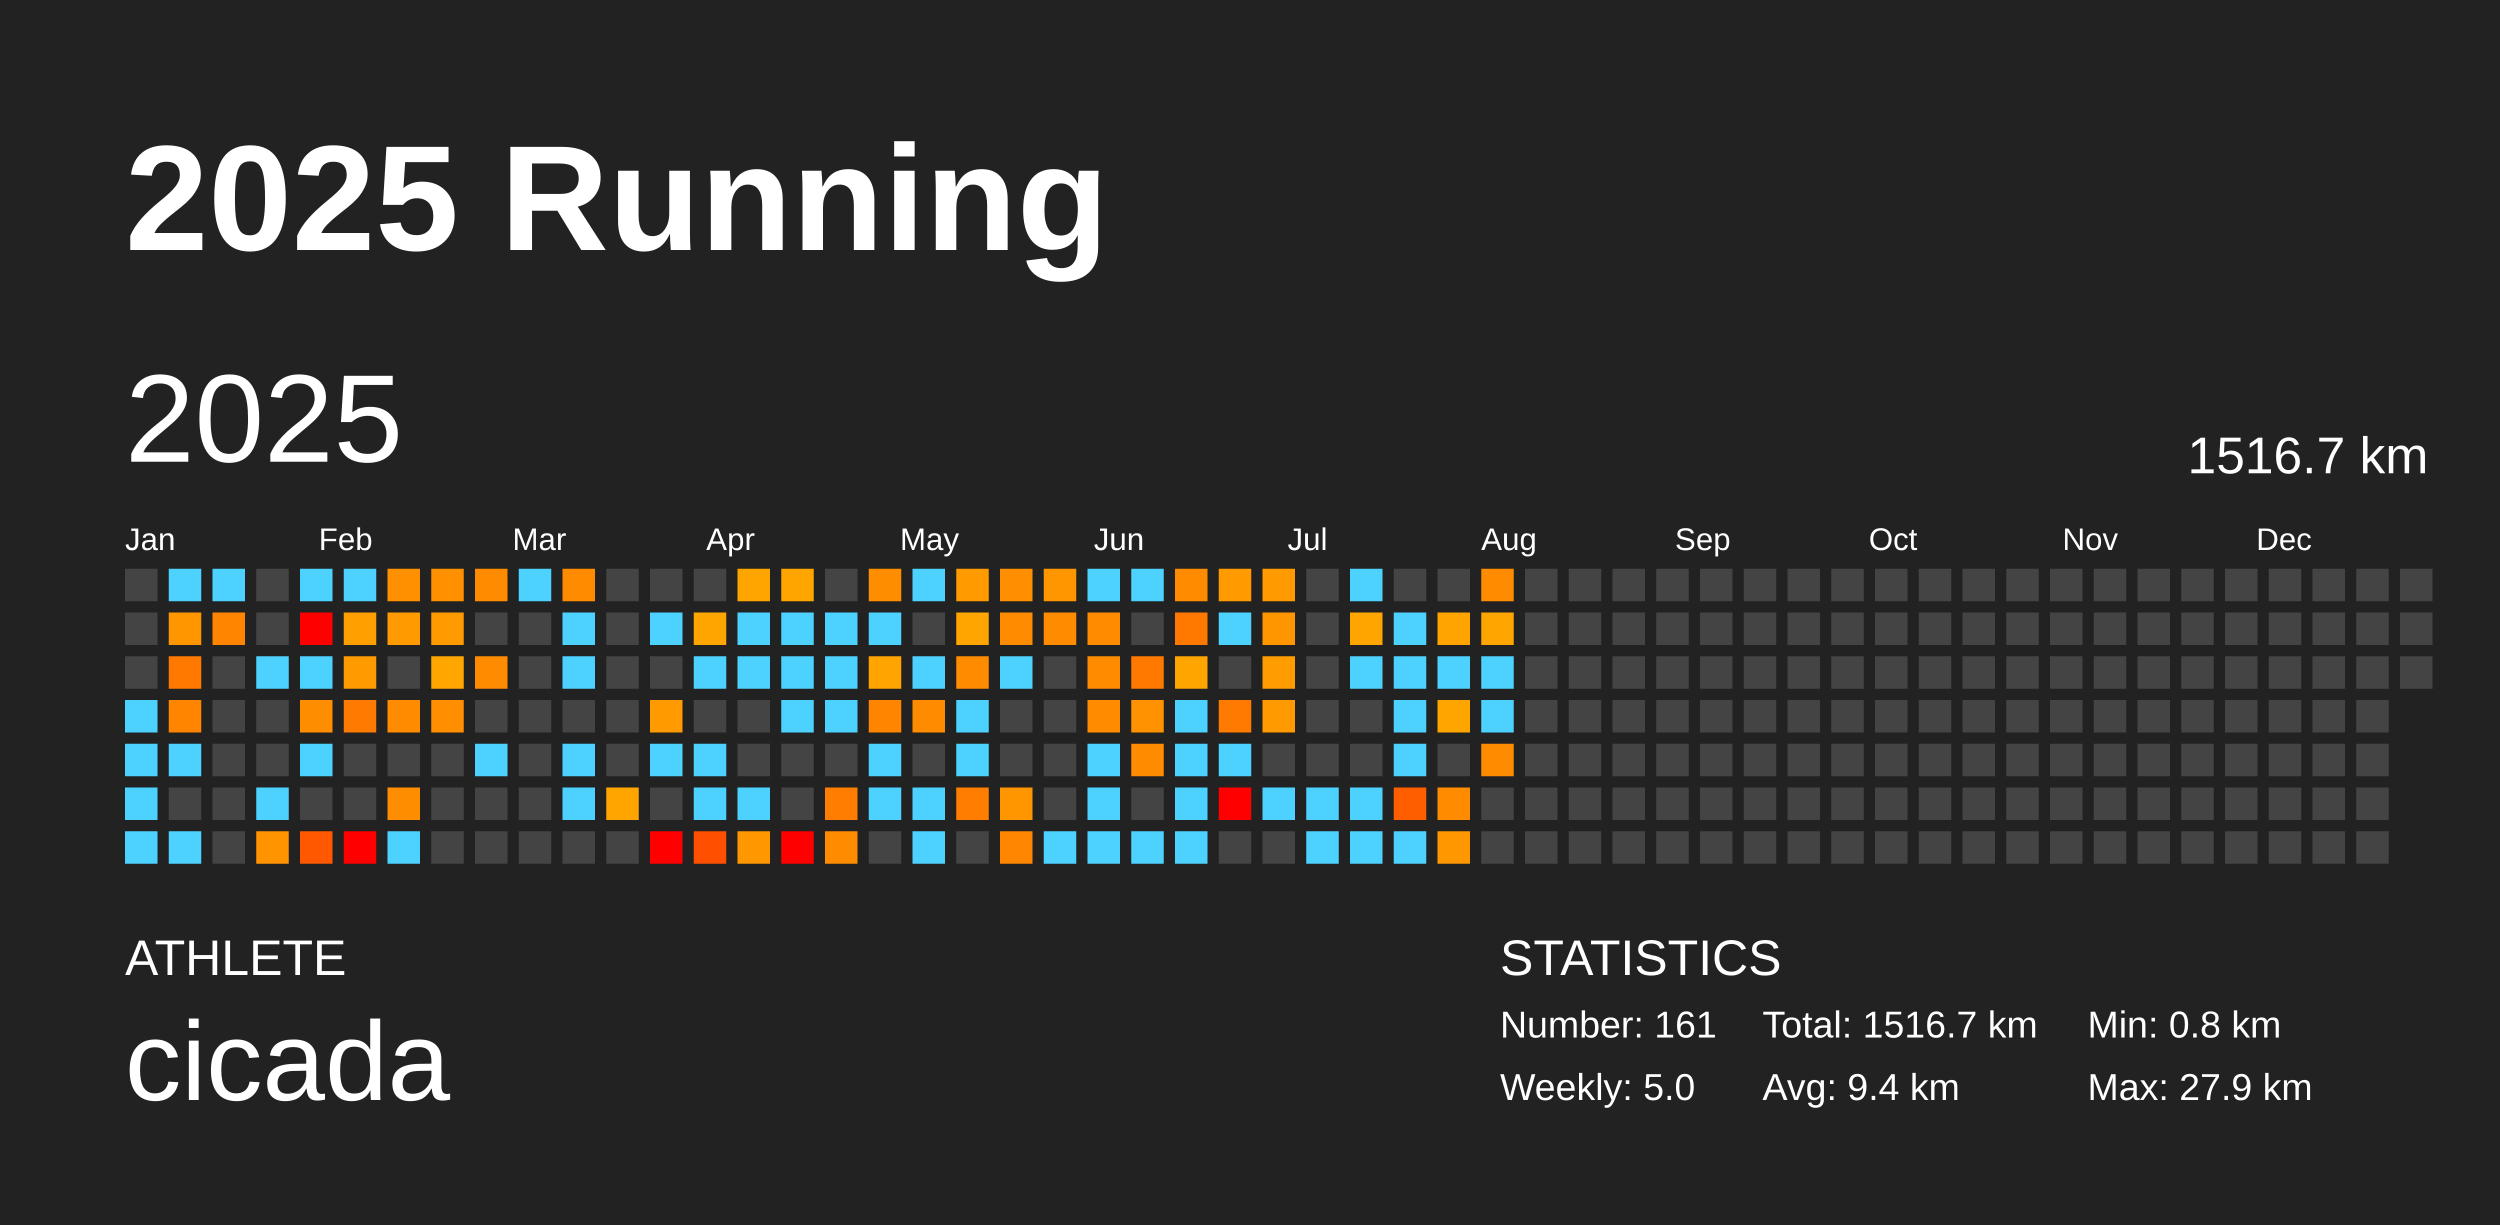
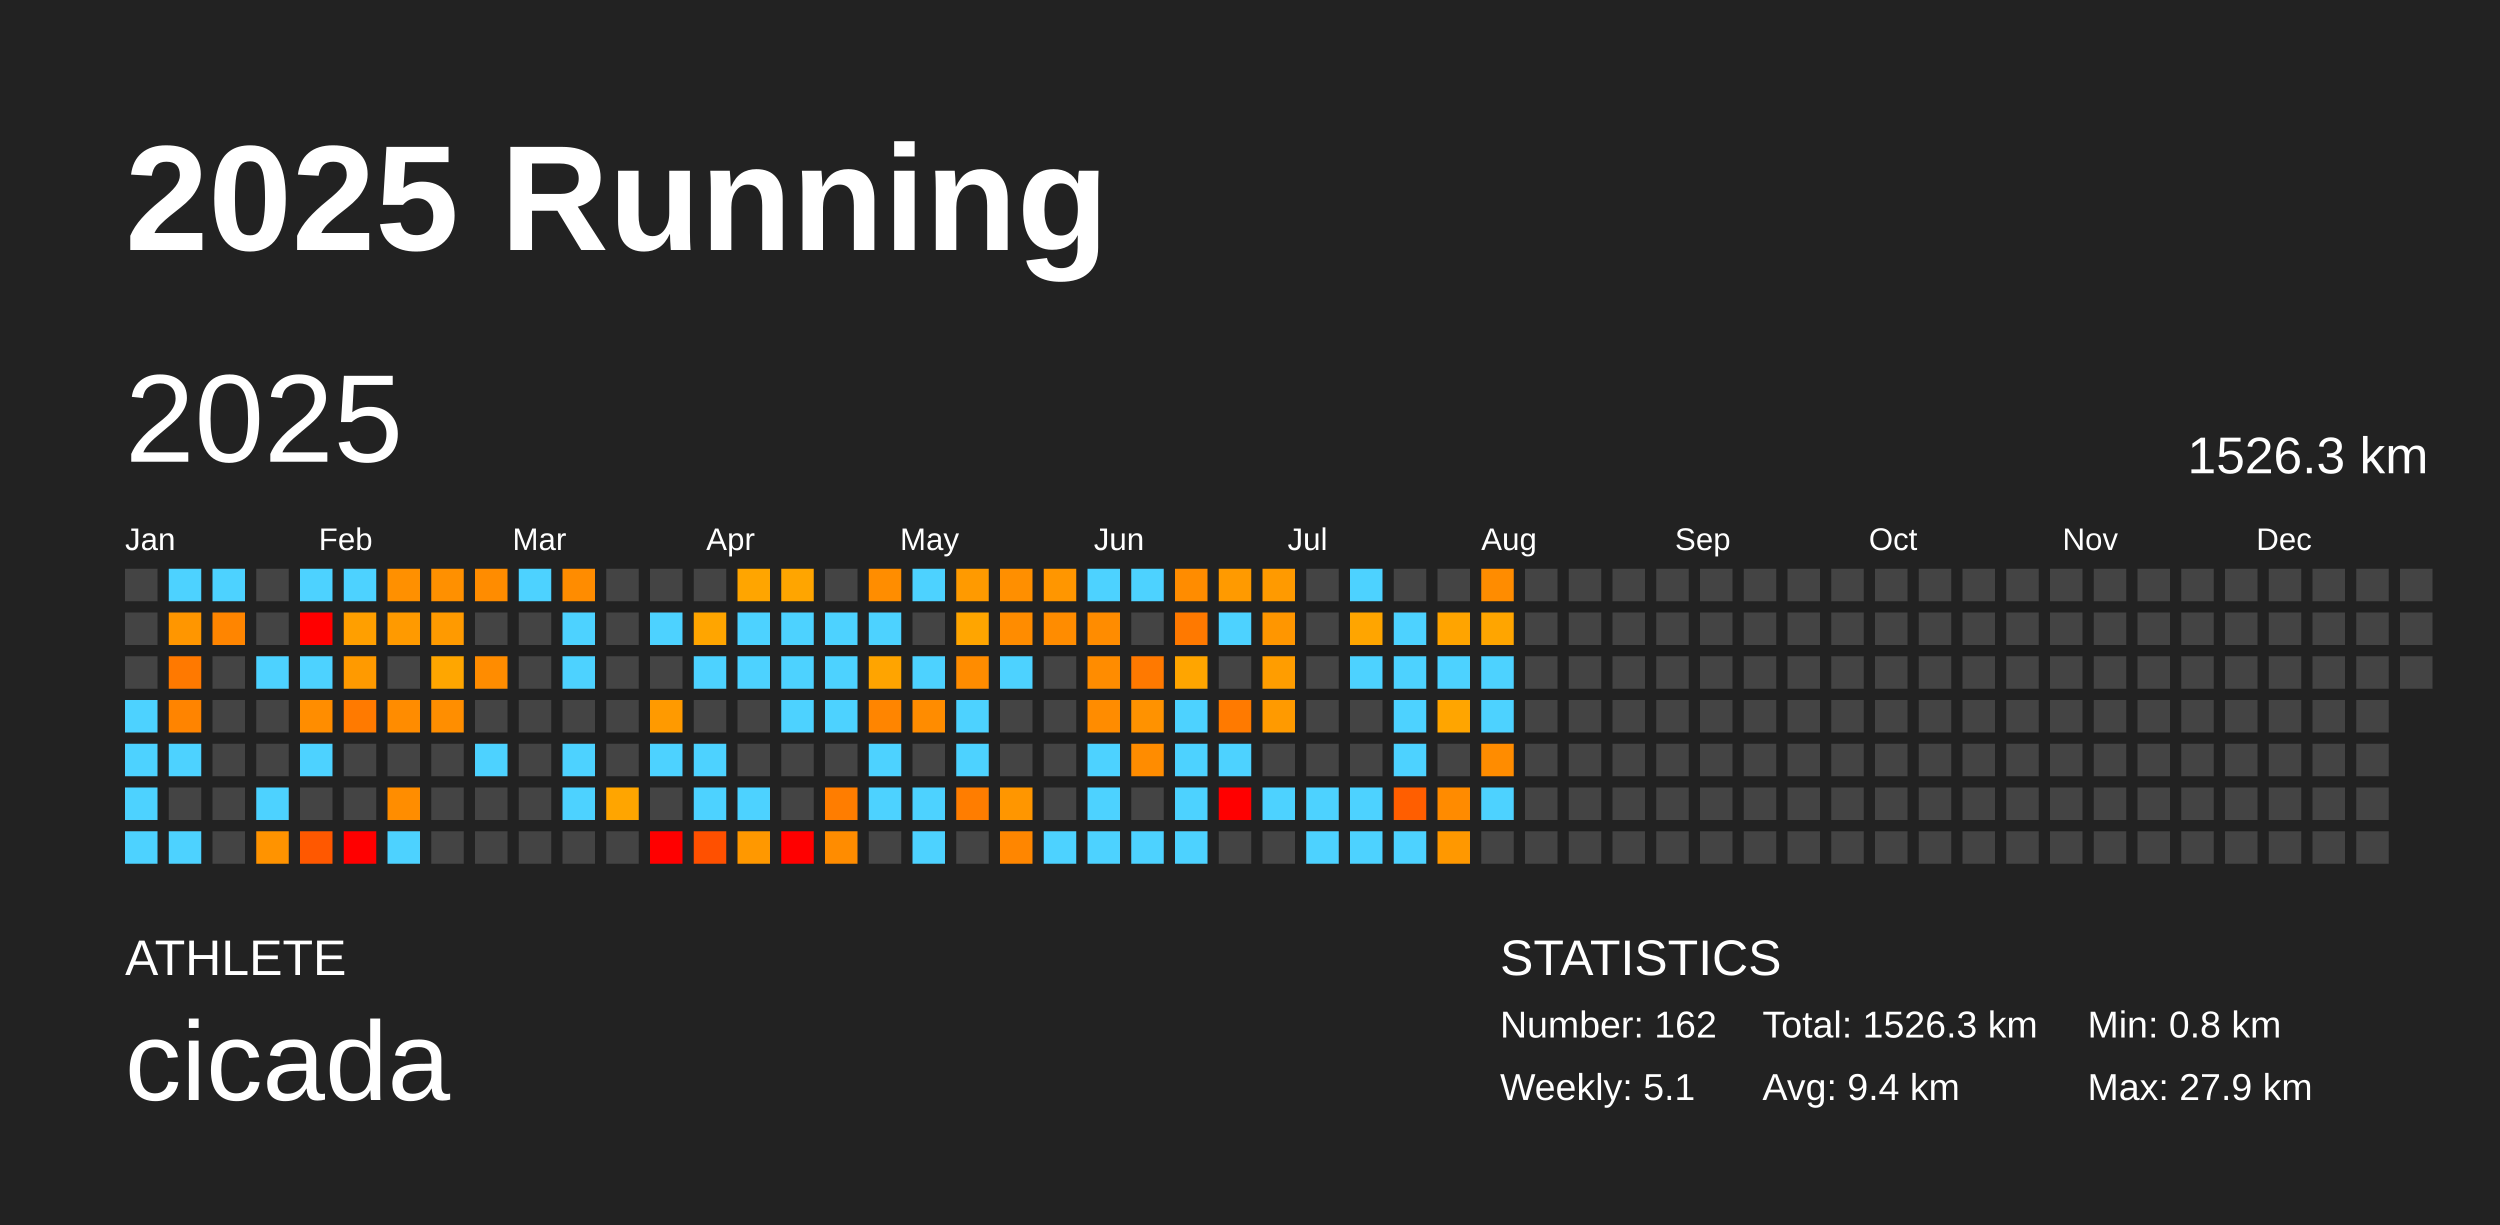
<svg xmlns="http://www.w3.org/2000/svg" baseProfile="full" height="98mm" version="1.1" viewBox="0,0,200,98" width="200mm">
  <defs />
  <rect fill="#222222" height="98" width="200" x="0" y="0" />
  <text fill="#FFFFFF" style="font-size:12px; font-family:Arial; font-weight:bold;" x="10" y="20">2025 Running</text>
  <text fill="#FFFFFF" style="font-size:4px; font-family:Arial" x="10" y="78">ATHLETE</text>
  <text fill="#FFFFFF" style="font-size:9px; font-family:Arial" x="10" y="88">cicada</text>
  <text fill="#FFFFFF" style="font-size:4px; font-family:Arial" x="120" y="78">STATISTICS</text>
-   <text fill="#FFFFFF" style="font-size:3px; font-family:Arial" x="120" y="83">Number: 161</text>
-   <text fill="#FFFFFF" style="font-size:3px; font-family:Arial" x="120" y="88">Weekly: 5.0</text>
-   <text fill="#FFFFFF" style="font-size:3px; font-family:Arial" x="141" y="83">Total: 1516.7 km</text>
+   <text fill="#FFFFFF" style="font-size:3px; font-family:Arial" x="120" y="83">Number: 162</text>
+   <text fill="#FFFFFF" style="font-size:3px; font-family:Arial" x="120" y="88">Weekly: 5.1</text>
+   <text fill="#FFFFFF" style="font-size:3px; font-family:Arial" x="141" y="83">Total: 1526.3 km</text>
  <text fill="#FFFFFF" style="font-size:3px; font-family:Arial" x="141" y="88">Avg: 9.4 km</text>
  <text fill="#FFFFFF" style="font-size:3px; font-family:Arial" x="167" y="83">Min: 0.8 km</text>
  <text fill="#FFFFFF" style="font-size:3px; font-family:Arial" x="167" y="88">Max: 27.9 km</text>
  <text dominant-baseline="hanging" fill="#FFFFFF" style="font-size:10.0px; font-family:Arial;" x="10" y="30">2025</text>
-   <text dominant-baseline="hanging" fill="#FFFFFF" style="font-size:4.125px; font-family:Arial;" x="175" y="35">1516.7 km</text>
+   <text dominant-baseline="hanging" fill="#FFFFFF" style="font-size:4.125px; font-family:Arial;" x="175" y="35">1526.3 km</text>
  <text fill="#FFFFFF" style="font-size:2.5px; font-family:Arial" x="10.0" y="44">Jan</text>
  <text fill="#FFFFFF" style="font-size:2.5px; font-family:Arial" x="25.5" y="44">Feb</text>
  <text fill="#FFFFFF" style="font-size:2.5px; font-family:Arial" x="41.0" y="44">Mar</text>
  <text fill="#FFFFFF" style="font-size:2.5px; font-family:Arial" x="56.5" y="44">Apr</text>
  <text fill="#FFFFFF" style="font-size:2.5px; font-family:Arial" x="72.0" y="44">May</text>
  <text fill="#FFFFFF" style="font-size:2.5px; font-family:Arial" x="87.5" y="44">Jun</text>
  <text fill="#FFFFFF" style="font-size:2.5px; font-family:Arial" x="103.0" y="44">Jul</text>
  <text fill="#FFFFFF" style="font-size:2.5px; font-family:Arial" x="118.5" y="44">Aug</text>
  <text fill="#FFFFFF" style="font-size:2.5px; font-family:Arial" x="134.0" y="44">Sep</text>
  <text fill="#FFFFFF" style="font-size:2.5px; font-family:Arial" x="149.5" y="44">Oct</text>
  <text fill="#FFFFFF" style="font-size:2.5px; font-family:Arial" x="165.0" y="44">Nov</text>
  <text fill="#FFFFFF" style="font-size:2.5px; font-family:Arial" x="180.5" y="44">Dec</text>
  <rect fill="#444444" height="2.6" width="2.6" x="10.0" y="45.5" />
  <rect fill="#444444" height="2.6" width="2.6" x="10.0" y="49.0" />
  <rect fill="#444444" height="2.6" width="2.6" x="10.0" y="52.5" />
  <rect fill="#4dd2ff" height="2.6" width="2.6" x="10.0" y="56.0" />
  <rect fill="#4dd2ff" height="2.6" width="2.6" x="10.0" y="59.5" />
  <rect fill="#4dd2ff" height="2.6" width="2.6" x="10.0" y="63.0" />
  <rect fill="#4dd2ff" height="2.6" width="2.6" x="10.0" y="66.5" />
  <rect fill="#4dd2ff" height="2.6" width="2.6" x="13.5" y="45.5" />
  <rect fill="#ff9600" height="2.6" width="2.6" x="13.5" y="49.0" />
  <rect fill="#ff7900" height="2.6" width="2.6" x="13.5" y="52.5" />
  <rect fill="#ff8400" height="2.6" width="2.6" x="13.5" y="56.0" />
  <rect fill="#4dd2ff" height="2.6" width="2.6" x="13.5" y="59.5" />
  <rect fill="#444444" height="2.6" width="2.6" x="13.5" y="63.0" />
  <rect fill="#4dd2ff" height="2.6" width="2.6" x="13.5" y="66.5" />
  <rect fill="#4dd2ff" height="2.6" width="2.6" x="17.0" y="45.5" />
  <rect fill="#ff8500" height="2.6" width="2.6" x="17.0" y="49.0" />
  <rect fill="#444444" height="2.6" width="2.6" x="17.0" y="52.5" />
  <rect fill="#444444" height="2.6" width="2.6" x="17.0" y="56.0" />
  <rect fill="#444444" height="2.6" width="2.6" x="17.0" y="59.5" />
  <rect fill="#444444" height="2.6" width="2.6" x="17.0" y="63.0" />
  <rect fill="#444444" height="2.6" width="2.6" x="17.0" y="66.5" />
  <rect fill="#444444" height="2.6" width="2.6" x="20.5" y="45.5" />
  <rect fill="#444444" height="2.6" width="2.6" x="20.5" y="49.0" />
  <rect fill="#4dd2ff" height="2.6" width="2.6" x="20.5" y="52.5" />
  <rect fill="#444444" height="2.6" width="2.6" x="20.5" y="56.0" />
  <rect fill="#444444" height="2.6" width="2.6" x="20.5" y="59.5" />
  <rect fill="#4dd2ff" height="2.6" width="2.6" x="20.5" y="63.0" />
  <rect fill="#ff9300" height="2.6" width="2.6" x="20.5" y="66.5" />
  <rect fill="#4dd2ff" height="2.6" width="2.6" x="24.0" y="45.5" />
  <rect fill="red" height="2.6" width="2.6" x="24.0" y="49.0" />
  <rect fill="#4dd2ff" height="2.6" width="2.6" x="24.0" y="52.5" />
  <rect fill="#ff8d00" height="2.6" width="2.6" x="24.0" y="56.0" />
  <rect fill="#4dd2ff" height="2.6" width="2.6" x="24.0" y="59.5" />
  <rect fill="#444444" height="2.6" width="2.6" x="24.0" y="63.0" />
  <rect fill="#ff5800" height="2.6" width="2.6" x="24.0" y="66.5" />
  <rect fill="#4dd2ff" height="2.6" width="2.6" x="27.5" y="45.5" />
  <rect fill="#ff9f00" height="2.6" width="2.6" x="27.5" y="49.0" />
  <rect fill="#ff9a00" height="2.6" width="2.6" x="27.5" y="52.5" />
  <rect fill="#ff7a00" height="2.6" width="2.6" x="27.5" y="56.0" />
  <rect fill="#444444" height="2.6" width="2.6" x="27.5" y="59.5" />
  <rect fill="#444444" height="2.6" width="2.6" x="27.5" y="63.0" />
  <rect fill="red" height="2.6" width="2.6" x="27.5" y="66.5" />
  <rect fill="#ff9000" height="2.6" width="2.6" x="31.0" y="45.5" />
  <rect fill="#ff9a00" height="2.6" width="2.6" x="31.0" y="49.0" />
  <rect fill="#444444" height="2.6" width="2.6" x="31.0" y="52.5" />
  <rect fill="#ff8c00" height="2.6" width="2.6" x="31.0" y="56.0" />
  <rect fill="#444444" height="2.6" width="2.6" x="31.0" y="59.5" />
  <rect fill="#ff8d00" height="2.6" width="2.6" x="31.0" y="63.0" />
  <rect fill="#4dd2ff" height="2.6" width="2.6" x="31.0" y="66.5" />
  <rect fill="#ff9000" height="2.6" width="2.6" x="34.5" y="45.5" />
  <rect fill="#ff9a00" height="2.6" width="2.6" x="34.5" y="49.0" />
  <rect fill="#ffa600" height="2.6" width="2.6" x="34.5" y="52.5" />
  <rect fill="#ff8e00" height="2.6" width="2.6" x="34.5" y="56.0" />
  <rect fill="#444444" height="2.6" width="2.6" x="34.5" y="59.5" />
  <rect fill="#444444" height="2.6" width="2.6" x="34.5" y="63.0" />
  <rect fill="#444444" height="2.6" width="2.6" x="34.5" y="66.5" />
  <rect fill="#ff8c00" height="2.6" width="2.6" x="38.0" y="45.5" />
  <rect fill="#444444" height="2.6" width="2.6" x="38.0" y="49.0" />
  <rect fill="#ff8c00" height="2.6" width="2.6" x="38.0" y="52.5" />
  <rect fill="#444444" height="2.6" width="2.6" x="38.0" y="56.0" />
  <rect fill="#4dd2ff" height="2.6" width="2.6" x="38.0" y="59.5" />
  <rect fill="#444444" height="2.6" width="2.6" x="38.0" y="63.0" />
  <rect fill="#444444" height="2.6" width="2.6" x="38.0" y="66.5" />
  <rect fill="#4dd2ff" height="2.6" width="2.6" x="41.5" y="45.5" />
  <rect fill="#444444" height="2.6" width="2.6" x="41.5" y="49.0" />
  <rect fill="#444444" height="2.6" width="2.6" x="41.5" y="52.5" />
  <rect fill="#444444" height="2.6" width="2.6" x="41.5" y="56.0" />
  <rect fill="#444444" height="2.6" width="2.6" x="41.5" y="59.5" />
  <rect fill="#444444" height="2.6" width="2.6" x="41.5" y="63.0" />
  <rect fill="#444444" height="2.6" width="2.6" x="41.5" y="66.5" />
  <rect fill="#ff8c00" height="2.6" width="2.6" x="45.0" y="45.5" />
  <rect fill="#4dd2ff" height="2.6" width="2.6" x="45.0" y="49.0" />
  <rect fill="#4dd2ff" height="2.6" width="2.6" x="45.0" y="52.5" />
  <rect fill="#444444" height="2.6" width="2.6" x="45.0" y="56.0" />
  <rect fill="#4dd2ff" height="2.6" width="2.6" x="45.0" y="59.5" />
  <rect fill="#4dd2ff" height="2.6" width="2.6" x="45.0" y="63.0" />
  <rect fill="#444444" height="2.6" width="2.6" x="45.0" y="66.5" />
  <rect fill="#444444" height="2.6" width="2.6" x="48.5" y="45.5" />
  <rect fill="#444444" height="2.6" width="2.6" x="48.5" y="49.0" />
  <rect fill="#444444" height="2.6" width="2.6" x="48.5" y="52.5" />
  <rect fill="#444444" height="2.6" width="2.6" x="48.5" y="56.0" />
  <rect fill="#444444" height="2.6" width="2.6" x="48.5" y="59.5" />
  <rect fill="#ffa500" height="2.6" width="2.6" x="48.5" y="63.0" />
  <rect fill="#444444" height="2.6" width="2.6" x="48.5" y="66.5" />
  <rect fill="#444444" height="2.6" width="2.6" x="52.0" y="45.5" />
  <rect fill="#4dd2ff" height="2.6" width="2.6" x="52.0" y="49.0" />
  <rect fill="#444444" height="2.6" width="2.6" x="52.0" y="52.5" />
  <rect fill="#ff9a00" height="2.6" width="2.6" x="52.0" y="56.0" />
  <rect fill="#4dd2ff" height="2.6" width="2.6" x="52.0" y="59.5" />
  <rect fill="#444444" height="2.6" width="2.6" x="52.0" y="63.0" />
  <rect fill="red" height="2.6" width="2.6" x="52.0" y="66.5" />
  <rect fill="#444444" height="2.6" width="2.6" x="55.5" y="45.5" />
  <rect fill="#ffa500" height="2.6" width="2.6" x="55.5" y="49.0" />
  <rect fill="#4dd2ff" height="2.6" width="2.6" x="55.5" y="52.5" />
  <rect fill="#444444" height="2.6" width="2.6" x="55.5" y="56.0" />
  <rect fill="#4dd2ff" height="2.6" width="2.6" x="55.5" y="59.5" />
  <rect fill="#4dd2ff" height="2.6" width="2.6" x="55.5" y="63.0" />
  <rect fill="#ff5000" height="2.6" width="2.6" x="55.5" y="66.5" />
  <rect fill="#ffa500" height="2.6" width="2.6" x="59.0" y="45.5" />
  <rect fill="#4dd2ff" height="2.6" width="2.6" x="59.0" y="49.0" />
  <rect fill="#4dd2ff" height="2.6" width="2.6" x="59.0" y="52.5" />
  <rect fill="#444444" height="2.6" width="2.6" x="59.0" y="56.0" />
  <rect fill="#444444" height="2.6" width="2.6" x="59.0" y="59.5" />
  <rect fill="#4dd2ff" height="2.6" width="2.6" x="59.0" y="63.0" />
  <rect fill="#ff9800" height="2.6" width="2.6" x="59.0" y="66.5" />
  <rect fill="#ffa500" height="2.6" width="2.6" x="62.5" y="45.5" />
  <rect fill="#4dd2ff" height="2.6" width="2.6" x="62.5" y="49.0" />
  <rect fill="#4dd2ff" height="2.6" width="2.6" x="62.5" y="52.5" />
  <rect fill="#4dd2ff" height="2.6" width="2.6" x="62.5" y="56.0" />
  <rect fill="#444444" height="2.6" width="2.6" x="62.5" y="59.5" />
  <rect fill="#444444" height="2.6" width="2.6" x="62.5" y="63.0" />
  <rect fill="red" height="2.6" width="2.6" x="62.5" y="66.5" />
  <rect fill="#444444" height="2.6" width="2.6" x="66.0" y="45.5" />
  <rect fill="#4dd2ff" height="2.6" width="2.6" x="66.0" y="49.0" />
  <rect fill="#4dd2ff" height="2.6" width="2.6" x="66.0" y="52.5" />
  <rect fill="#4dd2ff" height="2.6" width="2.6" x="66.0" y="56.0" />
  <rect fill="#444444" height="2.6" width="2.6" x="66.0" y="59.5" />
  <rect fill="#ff7d00" height="2.6" width="2.6" x="66.0" y="63.0" />
  <rect fill="#ff8c00" height="2.6" width="2.6" x="66.0" y="66.5" />
  <rect fill="#ff8d00" height="2.6" width="2.6" x="69.5" y="45.5" />
  <rect fill="#4dd2ff" height="2.6" width="2.6" x="69.5" y="49.0" />
  <rect fill="#ffa400" height="2.6" width="2.6" x="69.5" y="52.5" />
  <rect fill="#ff8500" height="2.6" width="2.6" x="69.5" y="56.0" />
  <rect fill="#4dd2ff" height="2.6" width="2.6" x="69.5" y="59.5" />
  <rect fill="#4dd2ff" height="2.6" width="2.6" x="69.5" y="63.0" />
  <rect fill="#444444" height="2.6" width="2.6" x="69.5" y="66.5" />
  <rect fill="#4dd2ff" height="2.6" width="2.6" x="73.0" y="45.5" />
  <rect fill="#444444" height="2.6" width="2.6" x="73.0" y="49.0" />
  <rect fill="#4dd2ff" height="2.6" width="2.6" x="73.0" y="52.5" />
  <rect fill="#ff8c00" height="2.6" width="2.6" x="73.0" y="56.0" />
  <rect fill="#444444" height="2.6" width="2.6" x="73.0" y="59.5" />
  <rect fill="#4dd2ff" height="2.6" width="2.6" x="73.0" y="63.0" />
  <rect fill="#4dd2ff" height="2.6" width="2.6" x="73.0" y="66.5" />
  <rect fill="#ff9a00" height="2.6" width="2.6" x="76.5" y="45.5" />
  <rect fill="#ffa500" height="2.6" width="2.6" x="76.5" y="49.0" />
  <rect fill="#ff8c00" height="2.6" width="2.6" x="76.5" y="52.5" />
  <rect fill="#4dd2ff" height="2.6" width="2.6" x="76.5" y="56.0" />
  <rect fill="#4dd2ff" height="2.6" width="2.6" x="76.5" y="59.5" />
  <rect fill="#ff7d00" height="2.6" width="2.6" x="76.5" y="63.0" />
  <rect fill="#444444" height="2.6" width="2.6" x="76.5" y="66.5" />
  <rect fill="#ff8f00" height="2.6" width="2.6" x="80.0" y="45.5" />
  <rect fill="#ff8c00" height="2.6" width="2.6" x="80.0" y="49.0" />
  <rect fill="#4dd2ff" height="2.6" width="2.6" x="80.0" y="52.5" />
  <rect fill="#444444" height="2.6" width="2.6" x="80.0" y="56.0" />
  <rect fill="#444444" height="2.6" width="2.6" x="80.0" y="59.5" />
  <rect fill="#ff9600" height="2.6" width="2.6" x="80.0" y="63.0" />
  <rect fill="#ff8600" height="2.6" width="2.6" x="80.0" y="66.5" />
  <rect fill="#ff9600" height="2.6" width="2.6" x="83.5" y="45.5" />
  <rect fill="#ff8c00" height="2.6" width="2.6" x="83.5" y="49.0" />
  <rect fill="#444444" height="2.6" width="2.6" x="83.5" y="52.5" />
  <rect fill="#444444" height="2.6" width="2.6" x="83.5" y="56.0" />
  <rect fill="#444444" height="2.6" width="2.6" x="83.5" y="59.5" />
  <rect fill="#444444" height="2.6" width="2.6" x="83.5" y="63.0" />
  <rect fill="#4dd2ff" height="2.6" width="2.6" x="83.5" y="66.5" />
  <rect fill="#4dd2ff" height="2.6" width="2.6" x="87.0" y="45.5" />
  <rect fill="#ff8c00" height="2.6" width="2.6" x="87.0" y="49.0" />
  <rect fill="#ff8c00" height="2.6" width="2.6" x="87.0" y="52.5" />
  <rect fill="#ff8c00" height="2.6" width="2.6" x="87.0" y="56.0" />
  <rect fill="#4dd2ff" height="2.6" width="2.6" x="87.0" y="59.5" />
  <rect fill="#4dd2ff" height="2.6" width="2.6" x="87.0" y="63.0" />
  <rect fill="#4dd2ff" height="2.6" width="2.6" x="87.0" y="66.5" />
  <rect fill="#4dd2ff" height="2.6" width="2.6" x="90.5" y="45.5" />
  <rect fill="#444444" height="2.6" width="2.6" x="90.5" y="49.0" />
  <rect fill="#ff7900" height="2.6" width="2.6" x="90.5" y="52.5" />
  <rect fill="#ff9200" height="2.6" width="2.6" x="90.5" y="56.0" />
  <rect fill="#ff8c00" height="2.6" width="2.6" x="90.5" y="59.5" />
  <rect fill="#444444" height="2.6" width="2.6" x="90.5" y="63.0" />
  <rect fill="#4dd2ff" height="2.6" width="2.6" x="90.5" y="66.5" />
  <rect fill="#ff8c00" height="2.6" width="2.6" x="94.0" y="45.5" />
  <rect fill="#ff7900" height="2.6" width="2.6" x="94.0" y="49.0" />
  <rect fill="#ffa500" height="2.6" width="2.6" x="94.0" y="52.5" />
  <rect fill="#4dd2ff" height="2.6" width="2.6" x="94.0" y="56.0" />
  <rect fill="#4dd2ff" height="2.6" width="2.6" x="94.0" y="59.5" />
  <rect fill="#4dd2ff" height="2.6" width="2.6" x="94.0" y="63.0" />
  <rect fill="#4dd2ff" height="2.6" width="2.6" x="94.0" y="66.5" />
  <rect fill="#ff9a00" height="2.6" width="2.6" x="97.5" y="45.5" />
  <rect fill="#4dd2ff" height="2.6" width="2.6" x="97.5" y="49.0" />
  <rect fill="#444444" height="2.6" width="2.6" x="97.5" y="52.5" />
  <rect fill="#ff7a00" height="2.6" width="2.6" x="97.5" y="56.0" />
  <rect fill="#4dd2ff" height="2.6" width="2.6" x="97.5" y="59.5" />
  <rect fill="red" height="2.6" width="2.6" x="97.5" y="63.0" />
  <rect fill="#444444" height="2.6" width="2.6" x="97.5" y="66.5" />
  <rect fill="#ff9a00" height="2.6" width="2.6" x="101.0" y="45.5" />
  <rect fill="#ff9600" height="2.6" width="2.6" x="101.0" y="49.0" />
  <rect fill="#ff9d00" height="2.6" width="2.6" x="101.0" y="52.5" />
  <rect fill="#ff9a00" height="2.6" width="2.6" x="101.0" y="56.0" />
  <rect fill="#444444" height="2.6" width="2.6" x="101.0" y="59.5" />
  <rect fill="#4dd2ff" height="2.6" width="2.6" x="101.0" y="63.0" />
  <rect fill="#444444" height="2.6" width="2.6" x="101.0" y="66.5" />
  <rect fill="#444444" height="2.6" width="2.6" x="104.5" y="45.5" />
  <rect fill="#444444" height="2.6" width="2.6" x="104.5" y="49.0" />
  <rect fill="#444444" height="2.6" width="2.6" x="104.5" y="52.5" />
  <rect fill="#444444" height="2.6" width="2.6" x="104.5" y="56.0" />
  <rect fill="#444444" height="2.6" width="2.6" x="104.5" y="59.5" />
  <rect fill="#4dd2ff" height="2.6" width="2.6" x="104.5" y="63.0" />
  <rect fill="#4dd2ff" height="2.6" width="2.6" x="104.5" y="66.5" />
  <rect fill="#4dd2ff" height="2.6" width="2.6" x="108.0" y="45.5" />
  <rect fill="#ffa500" height="2.6" width="2.6" x="108.0" y="49.0" />
  <rect fill="#4dd2ff" height="2.6" width="2.6" x="108.0" y="52.5" />
  <rect fill="#444444" height="2.6" width="2.6" x="108.0" y="56.0" />
  <rect fill="#444444" height="2.6" width="2.6" x="108.0" y="59.5" />
  <rect fill="#4dd2ff" height="2.6" width="2.6" x="108.0" y="63.0" />
  <rect fill="#4dd2ff" height="2.6" width="2.6" x="108.0" y="66.5" />
  <rect fill="#444444" height="2.6" width="2.6" x="111.5" y="45.5" />
  <rect fill="#4dd2ff" height="2.6" width="2.6" x="111.5" y="49.0" />
  <rect fill="#4dd2ff" height="2.6" width="2.6" x="111.5" y="52.5" />
  <rect fill="#4dd2ff" height="2.6" width="2.6" x="111.5" y="56.0" />
  <rect fill="#4dd2ff" height="2.6" width="2.6" x="111.5" y="59.5" />
  <rect fill="#ff5e00" height="2.6" width="2.6" x="111.5" y="63.0" />
  <rect fill="#4dd2ff" height="2.6" width="2.6" x="111.5" y="66.5" />
  <rect fill="#444444" height="2.6" width="2.6" x="115.0" y="45.5" />
  <rect fill="#ffa400" height="2.6" width="2.6" x="115.0" y="49.0" />
  <rect fill="#4dd2ff" height="2.6" width="2.6" x="115.0" y="52.5" />
  <rect fill="#ffa500" height="2.6" width="2.6" x="115.0" y="56.0" />
  <rect fill="#444444" height="2.6" width="2.6" x="115.0" y="59.5" />
  <rect fill="#ff8b00" height="2.6" width="2.6" x="115.0" y="63.0" />
  <rect fill="#ff9800" height="2.6" width="2.6" x="115.0" y="66.5" />
  <rect fill="#ff8c00" height="2.6" width="2.6" x="118.5" y="45.5" />
  <rect fill="#ffa500" height="2.6" width="2.6" x="118.5" y="49.0" />
  <rect fill="#4dd2ff" height="2.6" width="2.6" x="118.5" y="52.5" />
  <rect fill="#4dd2ff" height="2.6" width="2.6" x="118.5" y="56.0" />
  <rect fill="#ff8c00" height="2.6" width="2.6" x="118.5" y="59.5" />
-   <rect fill="#444444" height="2.6" width="2.6" x="118.5" y="63.0" />
+   <rect fill="#4dd2ff" height="2.6" width="2.6" x="118.5" y="63.0" />
  <rect fill="#444444" height="2.6" width="2.6" x="118.5" y="66.5" />
  <rect fill="#444444" height="2.6" width="2.6" x="122.0" y="45.5" />
  <rect fill="#444444" height="2.6" width="2.6" x="122.0" y="49.0" />
  <rect fill="#444444" height="2.6" width="2.6" x="122.0" y="52.5" />
  <rect fill="#444444" height="2.6" width="2.6" x="122.0" y="56.0" />
  <rect fill="#444444" height="2.6" width="2.6" x="122.0" y="59.5" />
  <rect fill="#444444" height="2.6" width="2.6" x="122.0" y="63.0" />
  <rect fill="#444444" height="2.6" width="2.6" x="122.0" y="66.5" />
  <rect fill="#444444" height="2.6" width="2.6" x="125.5" y="45.5" />
  <rect fill="#444444" height="2.6" width="2.6" x="125.5" y="49.0" />
  <rect fill="#444444" height="2.6" width="2.6" x="125.5" y="52.5" />
  <rect fill="#444444" height="2.6" width="2.6" x="125.5" y="56.0" />
  <rect fill="#444444" height="2.6" width="2.6" x="125.5" y="59.5" />
  <rect fill="#444444" height="2.6" width="2.6" x="125.5" y="63.0" />
  <rect fill="#444444" height="2.6" width="2.6" x="125.5" y="66.5" />
  <rect fill="#444444" height="2.6" width="2.6" x="129.0" y="45.5" />
  <rect fill="#444444" height="2.6" width="2.6" x="129.0" y="49.0" />
  <rect fill="#444444" height="2.6" width="2.6" x="129.0" y="52.5" />
  <rect fill="#444444" height="2.6" width="2.6" x="129.0" y="56.0" />
  <rect fill="#444444" height="2.6" width="2.6" x="129.0" y="59.5" />
  <rect fill="#444444" height="2.6" width="2.6" x="129.0" y="63.0" />
  <rect fill="#444444" height="2.6" width="2.6" x="129.0" y="66.5" />
  <rect fill="#444444" height="2.6" width="2.6" x="132.5" y="45.5" />
  <rect fill="#444444" height="2.6" width="2.6" x="132.5" y="49.0" />
  <rect fill="#444444" height="2.6" width="2.6" x="132.5" y="52.5" />
  <rect fill="#444444" height="2.6" width="2.6" x="132.5" y="56.0" />
  <rect fill="#444444" height="2.6" width="2.6" x="132.5" y="59.5" />
  <rect fill="#444444" height="2.6" width="2.6" x="132.5" y="63.0" />
  <rect fill="#444444" height="2.6" width="2.6" x="132.5" y="66.5" />
  <rect fill="#444444" height="2.6" width="2.6" x="136.0" y="45.5" />
  <rect fill="#444444" height="2.6" width="2.6" x="136.0" y="49.0" />
  <rect fill="#444444" height="2.6" width="2.6" x="136.0" y="52.5" />
  <rect fill="#444444" height="2.6" width="2.6" x="136.0" y="56.0" />
  <rect fill="#444444" height="2.6" width="2.6" x="136.0" y="59.5" />
  <rect fill="#444444" height="2.6" width="2.6" x="136.0" y="63.0" />
  <rect fill="#444444" height="2.6" width="2.6" x="136.0" y="66.5" />
  <rect fill="#444444" height="2.6" width="2.6" x="139.5" y="45.5" />
  <rect fill="#444444" height="2.6" width="2.6" x="139.5" y="49.0" />
  <rect fill="#444444" height="2.6" width="2.6" x="139.5" y="52.5" />
  <rect fill="#444444" height="2.6" width="2.6" x="139.5" y="56.0" />
  <rect fill="#444444" height="2.6" width="2.6" x="139.5" y="59.5" />
  <rect fill="#444444" height="2.6" width="2.6" x="139.5" y="63.0" />
  <rect fill="#444444" height="2.6" width="2.6" x="139.5" y="66.5" />
  <rect fill="#444444" height="2.6" width="2.6" x="143.0" y="45.5" />
  <rect fill="#444444" height="2.6" width="2.6" x="143.0" y="49.0" />
  <rect fill="#444444" height="2.6" width="2.6" x="143.0" y="52.5" />
  <rect fill="#444444" height="2.6" width="2.6" x="143.0" y="56.0" />
  <rect fill="#444444" height="2.6" width="2.6" x="143.0" y="59.5" />
  <rect fill="#444444" height="2.6" width="2.6" x="143.0" y="63.0" />
  <rect fill="#444444" height="2.6" width="2.6" x="143.0" y="66.5" />
  <rect fill="#444444" height="2.6" width="2.6" x="146.5" y="45.5" />
  <rect fill="#444444" height="2.6" width="2.6" x="146.5" y="49.0" />
  <rect fill="#444444" height="2.6" width="2.6" x="146.5" y="52.5" />
  <rect fill="#444444" height="2.6" width="2.6" x="146.5" y="56.0" />
  <rect fill="#444444" height="2.6" width="2.6" x="146.5" y="59.5" />
  <rect fill="#444444" height="2.6" width="2.6" x="146.5" y="63.0" />
  <rect fill="#444444" height="2.6" width="2.6" x="146.5" y="66.5" />
  <rect fill="#444444" height="2.6" width="2.6" x="150.0" y="45.5" />
  <rect fill="#444444" height="2.6" width="2.6" x="150.0" y="49.0" />
  <rect fill="#444444" height="2.6" width="2.6" x="150.0" y="52.5" />
  <rect fill="#444444" height="2.6" width="2.6" x="150.0" y="56.0" />
  <rect fill="#444444" height="2.6" width="2.6" x="150.0" y="59.5" />
  <rect fill="#444444" height="2.6" width="2.6" x="150.0" y="63.0" />
  <rect fill="#444444" height="2.6" width="2.6" x="150.0" y="66.5" />
  <rect fill="#444444" height="2.6" width="2.6" x="153.5" y="45.5" />
  <rect fill="#444444" height="2.6" width="2.6" x="153.5" y="49.0" />
  <rect fill="#444444" height="2.6" width="2.6" x="153.5" y="52.5" />
  <rect fill="#444444" height="2.6" width="2.6" x="153.5" y="56.0" />
  <rect fill="#444444" height="2.6" width="2.6" x="153.5" y="59.5" />
  <rect fill="#444444" height="2.6" width="2.6" x="153.5" y="63.0" />
  <rect fill="#444444" height="2.6" width="2.6" x="153.5" y="66.5" />
  <rect fill="#444444" height="2.6" width="2.6" x="157.0" y="45.5" />
  <rect fill="#444444" height="2.6" width="2.6" x="157.0" y="49.0" />
  <rect fill="#444444" height="2.6" width="2.6" x="157.0" y="52.5" />
  <rect fill="#444444" height="2.6" width="2.6" x="157.0" y="56.0" />
  <rect fill="#444444" height="2.6" width="2.6" x="157.0" y="59.5" />
  <rect fill="#444444" height="2.6" width="2.6" x="157.0" y="63.0" />
  <rect fill="#444444" height="2.6" width="2.6" x="157.0" y="66.5" />
  <rect fill="#444444" height="2.6" width="2.6" x="160.5" y="45.5" />
  <rect fill="#444444" height="2.6" width="2.6" x="160.5" y="49.0" />
  <rect fill="#444444" height="2.6" width="2.6" x="160.5" y="52.5" />
  <rect fill="#444444" height="2.6" width="2.6" x="160.5" y="56.0" />
  <rect fill="#444444" height="2.6" width="2.6" x="160.5" y="59.5" />
  <rect fill="#444444" height="2.6" width="2.6" x="160.5" y="63.0" />
  <rect fill="#444444" height="2.6" width="2.6" x="160.5" y="66.5" />
  <rect fill="#444444" height="2.6" width="2.6" x="164.0" y="45.5" />
  <rect fill="#444444" height="2.6" width="2.6" x="164.0" y="49.0" />
  <rect fill="#444444" height="2.6" width="2.6" x="164.0" y="52.5" />
  <rect fill="#444444" height="2.6" width="2.6" x="164.0" y="56.0" />
  <rect fill="#444444" height="2.6" width="2.6" x="164.0" y="59.5" />
  <rect fill="#444444" height="2.6" width="2.6" x="164.0" y="63.0" />
  <rect fill="#444444" height="2.6" width="2.6" x="164.0" y="66.5" />
  <rect fill="#444444" height="2.6" width="2.6" x="167.5" y="45.5" />
  <rect fill="#444444" height="2.6" width="2.6" x="167.5" y="49.0" />
  <rect fill="#444444" height="2.6" width="2.6" x="167.5" y="52.5" />
  <rect fill="#444444" height="2.6" width="2.6" x="167.5" y="56.0" />
  <rect fill="#444444" height="2.6" width="2.6" x="167.5" y="59.5" />
  <rect fill="#444444" height="2.6" width="2.6" x="167.5" y="63.0" />
  <rect fill="#444444" height="2.6" width="2.6" x="167.5" y="66.5" />
  <rect fill="#444444" height="2.6" width="2.6" x="171.0" y="45.5" />
  <rect fill="#444444" height="2.6" width="2.6" x="171.0" y="49.0" />
  <rect fill="#444444" height="2.6" width="2.6" x="171.0" y="52.5" />
  <rect fill="#444444" height="2.6" width="2.6" x="171.0" y="56.0" />
  <rect fill="#444444" height="2.6" width="2.6" x="171.0" y="59.5" />
  <rect fill="#444444" height="2.6" width="2.6" x="171.0" y="63.0" />
  <rect fill="#444444" height="2.6" width="2.6" x="171.0" y="66.5" />
  <rect fill="#444444" height="2.6" width="2.6" x="174.5" y="45.5" />
  <rect fill="#444444" height="2.6" width="2.6" x="174.5" y="49.0" />
  <rect fill="#444444" height="2.6" width="2.6" x="174.5" y="52.5" />
  <rect fill="#444444" height="2.6" width="2.6" x="174.5" y="56.0" />
  <rect fill="#444444" height="2.6" width="2.6" x="174.5" y="59.5" />
  <rect fill="#444444" height="2.6" width="2.6" x="174.5" y="63.0" />
  <rect fill="#444444" height="2.6" width="2.6" x="174.5" y="66.5" />
  <rect fill="#444444" height="2.6" width="2.6" x="178.0" y="45.5" />
  <rect fill="#444444" height="2.6" width="2.6" x="178.0" y="49.0" />
  <rect fill="#444444" height="2.6" width="2.6" x="178.0" y="52.5" />
  <rect fill="#444444" height="2.6" width="2.6" x="178.0" y="56.0" />
  <rect fill="#444444" height="2.6" width="2.6" x="178.0" y="59.5" />
  <rect fill="#444444" height="2.6" width="2.6" x="178.0" y="63.0" />
  <rect fill="#444444" height="2.6" width="2.6" x="178.0" y="66.5" />
  <rect fill="#444444" height="2.6" width="2.6" x="181.5" y="45.5" />
  <rect fill="#444444" height="2.6" width="2.6" x="181.5" y="49.0" />
  <rect fill="#444444" height="2.6" width="2.6" x="181.5" y="52.5" />
  <rect fill="#444444" height="2.6" width="2.6" x="181.5" y="56.0" />
  <rect fill="#444444" height="2.6" width="2.6" x="181.5" y="59.5" />
  <rect fill="#444444" height="2.6" width="2.6" x="181.5" y="63.0" />
  <rect fill="#444444" height="2.6" width="2.6" x="181.5" y="66.5" />
  <rect fill="#444444" height="2.6" width="2.6" x="185.0" y="45.5" />
  <rect fill="#444444" height="2.6" width="2.6" x="185.0" y="49.0" />
  <rect fill="#444444" height="2.6" width="2.6" x="185.0" y="52.5" />
  <rect fill="#444444" height="2.6" width="2.6" x="185.0" y="56.0" />
  <rect fill="#444444" height="2.6" width="2.6" x="185.0" y="59.5" />
  <rect fill="#444444" height="2.6" width="2.6" x="185.0" y="63.0" />
  <rect fill="#444444" height="2.6" width="2.6" x="185.0" y="66.5" />
  <rect fill="#444444" height="2.6" width="2.6" x="188.5" y="45.5" />
  <rect fill="#444444" height="2.6" width="2.6" x="188.5" y="49.0" />
  <rect fill="#444444" height="2.6" width="2.6" x="188.5" y="52.5" />
  <rect fill="#444444" height="2.6" width="2.6" x="188.5" y="56.0" />
  <rect fill="#444444" height="2.6" width="2.6" x="188.5" y="59.5" />
  <rect fill="#444444" height="2.6" width="2.6" x="188.5" y="63.0" />
  <rect fill="#444444" height="2.6" width="2.6" x="188.5" y="66.5" />
  <rect fill="#444444" height="2.6" width="2.6" x="192.0" y="45.5" />
  <rect fill="#444444" height="2.6" width="2.6" x="192.0" y="49.0" />
  <rect fill="#444444" height="2.6" width="2.6" x="192.0" y="52.5" />
</svg>
